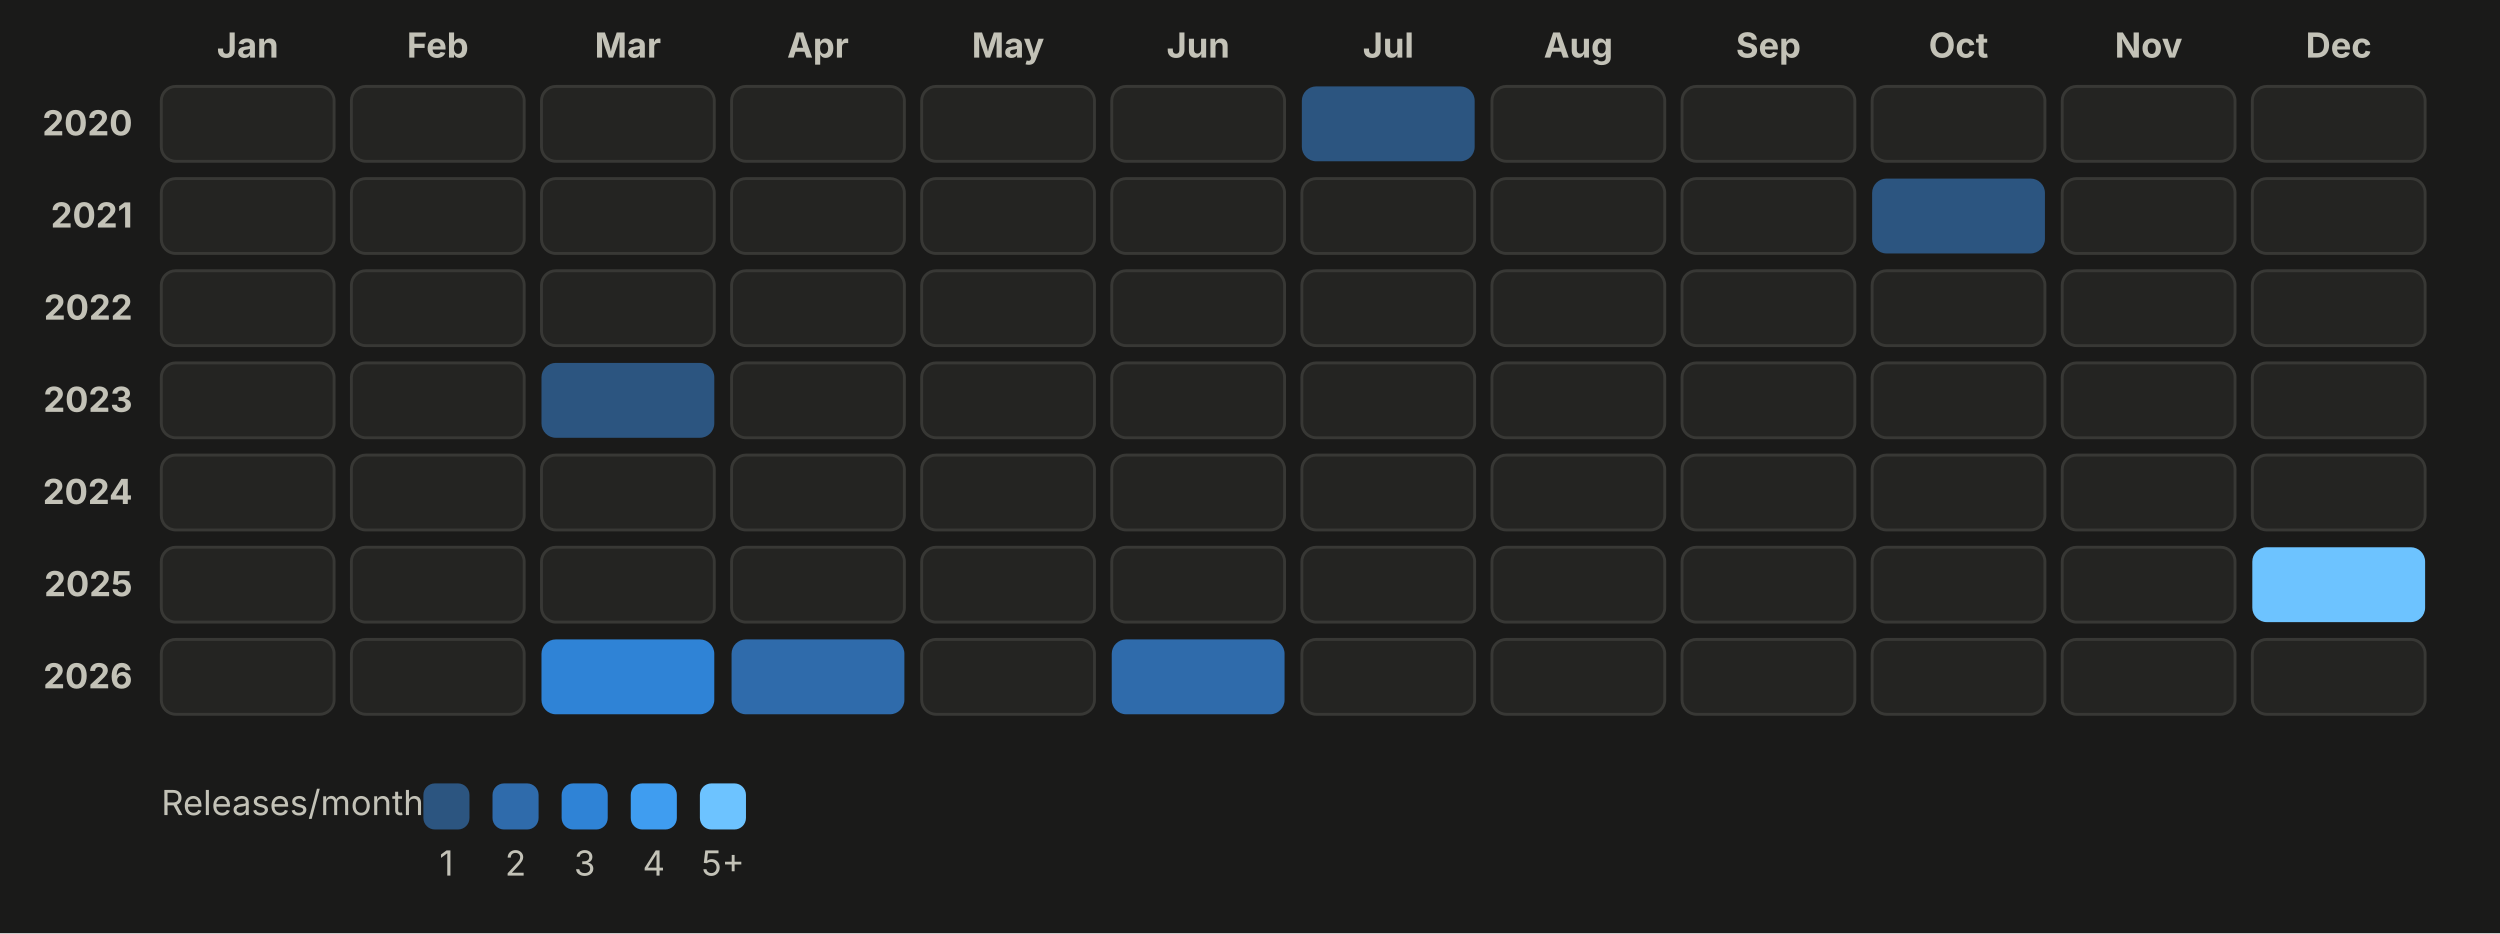
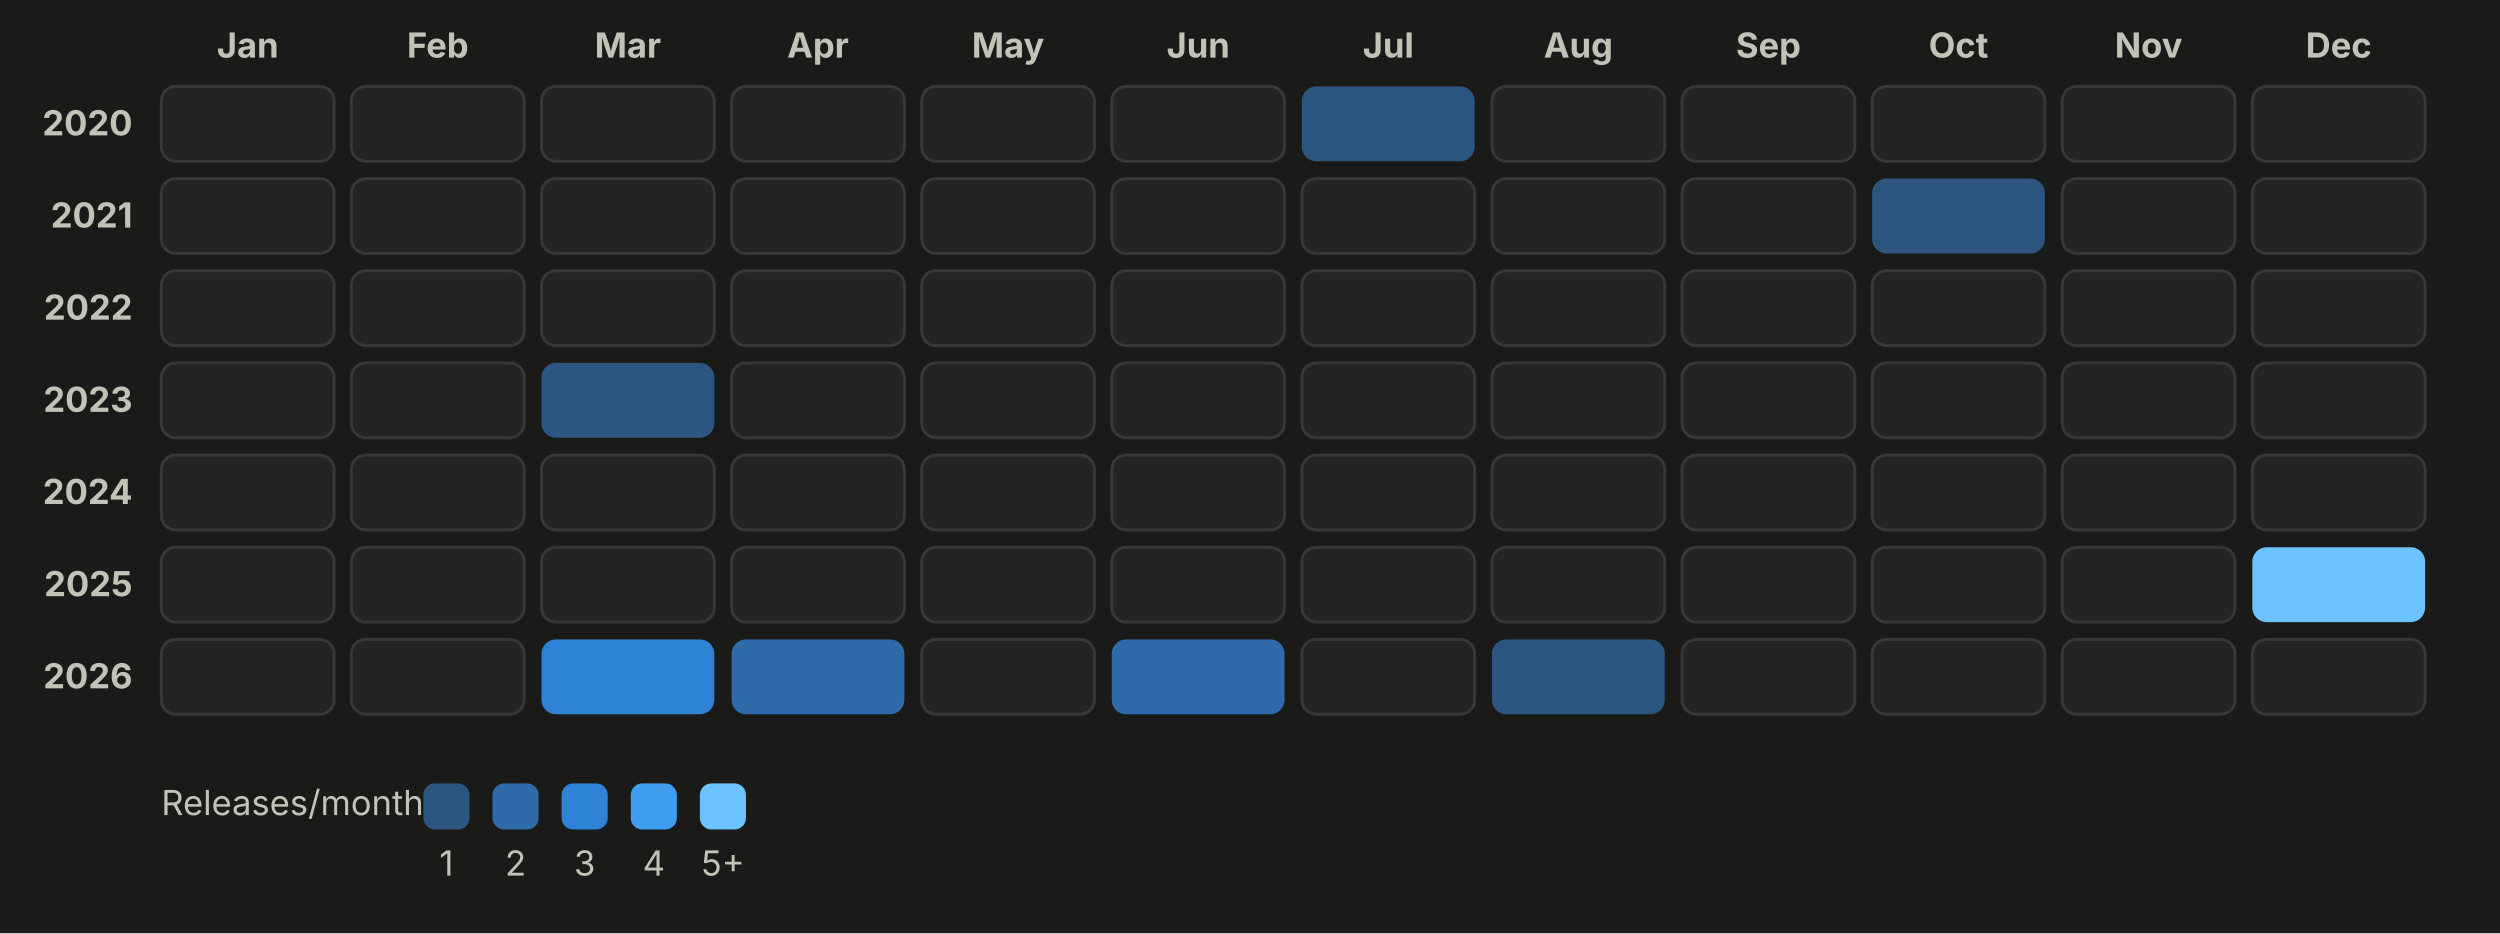
<svg xmlns="http://www.w3.org/2000/svg" width="868" height="324" viewBox="0 0 868 324">
  <rect width="868" height="324" fill="#1a1a19" />
  <style>text{font-family:"Segoe UI",Inter,Arial,sans-serif;fill:#ffffff}.title{font-size:22px;font-weight:700}.sub{font-size:12px;fill:#c3c2b7}.muted{font-size:11px;fill:#898781}.axis{font-size:12px;fill:#898781}.grid{stroke:#2c2c2a;stroke-width:1}.legend{font-size:12px;fill:#c3c2b7}.count{font-size:10px;font-weight:700}.axis-strong{font-size:12px;font-weight:700;fill:#c3c2b7}</style>
  <text x="86.0" y="20" text-anchor="middle" class="axis-strong">Jan</text>
  <text x="152.0" y="20" text-anchor="middle" class="axis-strong">Feb</text>
  <text x="218.0" y="20" text-anchor="middle" class="axis-strong">Mar</text>
  <text x="284.0" y="20" text-anchor="middle" class="axis-strong">Apr</text>
  <text x="350.0" y="20" text-anchor="middle" class="axis-strong">May</text>
  <text x="416.0" y="20" text-anchor="middle" class="axis-strong">Jun</text>
  <text x="482.0" y="20" text-anchor="middle" class="axis-strong">Jul</text>
  <text x="548.0" y="20" text-anchor="middle" class="axis-strong">Aug</text>
  <text x="614.0" y="20" text-anchor="middle" class="axis-strong">Sep</text>
  <text x="680.0" y="20" text-anchor="middle" class="axis-strong">Oct</text>
  <text x="746.0" y="20" text-anchor="middle" class="axis-strong">Nov</text>
  <text x="812.0" y="20" text-anchor="middle" class="axis-strong">Dec</text>
  <text x="46" y="47.0" text-anchor="end" class="axis-strong">2020</text>
  <rect x="56" y="30" width="60" height="26" rx="5" fill="#242422" stroke="#383835" stroke-width="1" />
  <rect x="122" y="30" width="60" height="26" rx="5" fill="#242422" stroke="#383835" stroke-width="1" />
  <rect x="188" y="30" width="60" height="26" rx="5" fill="#242422" stroke="#383835" stroke-width="1" />
  <rect x="254" y="30" width="60" height="26" rx="5" fill="#242422" stroke="#383835" stroke-width="1" />
  <rect x="320" y="30" width="60" height="26" rx="5" fill="#242422" stroke="#383835" stroke-width="1" />
  <rect x="386" y="30" width="60" height="26" rx="5" fill="#242422" stroke="#383835" stroke-width="1" />
  <rect x="452" y="30" width="60" height="26" rx="5" fill="#2c5580" />
  <rect x="518" y="30" width="60" height="26" rx="5" fill="#242422" stroke="#383835" stroke-width="1" />
  <rect x="584" y="30" width="60" height="26" rx="5" fill="#242422" stroke="#383835" stroke-width="1" />
  <rect x="650" y="30" width="60" height="26" rx="5" fill="#242422" stroke="#383835" stroke-width="1" />
  <rect x="716" y="30" width="60" height="26" rx="5" fill="#242422" stroke="#383835" stroke-width="1" />
  <rect x="782" y="30" width="60" height="26" rx="5" fill="#242422" stroke="#383835" stroke-width="1" />
  <text x="46" y="79.0" text-anchor="end" class="axis-strong">2021</text>
  <rect x="56" y="62" width="60" height="26" rx="5" fill="#242422" stroke="#383835" stroke-width="1" />
  <rect x="122" y="62" width="60" height="26" rx="5" fill="#242422" stroke="#383835" stroke-width="1" />
  <rect x="188" y="62" width="60" height="26" rx="5" fill="#242422" stroke="#383835" stroke-width="1" />
  <rect x="254" y="62" width="60" height="26" rx="5" fill="#242422" stroke="#383835" stroke-width="1" />
  <rect x="320" y="62" width="60" height="26" rx="5" fill="#242422" stroke="#383835" stroke-width="1" />
  <rect x="386" y="62" width="60" height="26" rx="5" fill="#242422" stroke="#383835" stroke-width="1" />
  <rect x="452" y="62" width="60" height="26" rx="5" fill="#242422" stroke="#383835" stroke-width="1" />
  <rect x="518" y="62" width="60" height="26" rx="5" fill="#242422" stroke="#383835" stroke-width="1" />
  <rect x="584" y="62" width="60" height="26" rx="5" fill="#242422" stroke="#383835" stroke-width="1" />
  <rect x="650" y="62" width="60" height="26" rx="5" fill="#2c5580" />
  <rect x="716" y="62" width="60" height="26" rx="5" fill="#242422" stroke="#383835" stroke-width="1" />
  <rect x="782" y="62" width="60" height="26" rx="5" fill="#242422" stroke="#383835" stroke-width="1" />
  <text x="46" y="111.0" text-anchor="end" class="axis-strong">2022</text>
  <rect x="56" y="94" width="60" height="26" rx="5" fill="#242422" stroke="#383835" stroke-width="1" />
  <rect x="122" y="94" width="60" height="26" rx="5" fill="#242422" stroke="#383835" stroke-width="1" />
  <rect x="188" y="94" width="60" height="26" rx="5" fill="#242422" stroke="#383835" stroke-width="1" />
  <rect x="254" y="94" width="60" height="26" rx="5" fill="#242422" stroke="#383835" stroke-width="1" />
  <rect x="320" y="94" width="60" height="26" rx="5" fill="#242422" stroke="#383835" stroke-width="1" />
  <rect x="386" y="94" width="60" height="26" rx="5" fill="#242422" stroke="#383835" stroke-width="1" />
  <rect x="452" y="94" width="60" height="26" rx="5" fill="#242422" stroke="#383835" stroke-width="1" />
  <rect x="518" y="94" width="60" height="26" rx="5" fill="#242422" stroke="#383835" stroke-width="1" />
  <rect x="584" y="94" width="60" height="26" rx="5" fill="#242422" stroke="#383835" stroke-width="1" />
  <rect x="650" y="94" width="60" height="26" rx="5" fill="#242422" stroke="#383835" stroke-width="1" />
  <rect x="716" y="94" width="60" height="26" rx="5" fill="#242422" stroke="#383835" stroke-width="1" />
  <rect x="782" y="94" width="60" height="26" rx="5" fill="#242422" stroke="#383835" stroke-width="1" />
  <text x="46" y="143.0" text-anchor="end" class="axis-strong">2023</text>
  <rect x="56" y="126" width="60" height="26" rx="5" fill="#242422" stroke="#383835" stroke-width="1" />
  <rect x="122" y="126" width="60" height="26" rx="5" fill="#242422" stroke="#383835" stroke-width="1" />
  <rect x="188" y="126" width="60" height="26" rx="5" fill="#2c5580" />
  <rect x="254" y="126" width="60" height="26" rx="5" fill="#242422" stroke="#383835" stroke-width="1" />
  <rect x="320" y="126" width="60" height="26" rx="5" fill="#242422" stroke="#383835" stroke-width="1" />
  <rect x="386" y="126" width="60" height="26" rx="5" fill="#242422" stroke="#383835" stroke-width="1" />
  <rect x="452" y="126" width="60" height="26" rx="5" fill="#242422" stroke="#383835" stroke-width="1" />
  <rect x="518" y="126" width="60" height="26" rx="5" fill="#242422" stroke="#383835" stroke-width="1" />
  <rect x="584" y="126" width="60" height="26" rx="5" fill="#242422" stroke="#383835" stroke-width="1" />
  <rect x="650" y="126" width="60" height="26" rx="5" fill="#242422" stroke="#383835" stroke-width="1" />
  <rect x="716" y="126" width="60" height="26" rx="5" fill="#242422" stroke="#383835" stroke-width="1" />
  <rect x="782" y="126" width="60" height="26" rx="5" fill="#242422" stroke="#383835" stroke-width="1" />
  <text x="46" y="175.0" text-anchor="end" class="axis-strong">2024</text>
  <rect x="56" y="158" width="60" height="26" rx="5" fill="#242422" stroke="#383835" stroke-width="1" />
  <rect x="122" y="158" width="60" height="26" rx="5" fill="#242422" stroke="#383835" stroke-width="1" />
  <rect x="188" y="158" width="60" height="26" rx="5" fill="#242422" stroke="#383835" stroke-width="1" />
  <rect x="254" y="158" width="60" height="26" rx="5" fill="#242422" stroke="#383835" stroke-width="1" />
  <rect x="320" y="158" width="60" height="26" rx="5" fill="#242422" stroke="#383835" stroke-width="1" />
  <rect x="386" y="158" width="60" height="26" rx="5" fill="#242422" stroke="#383835" stroke-width="1" />
  <rect x="452" y="158" width="60" height="26" rx="5" fill="#242422" stroke="#383835" stroke-width="1" />
  <rect x="518" y="158" width="60" height="26" rx="5" fill="#242422" stroke="#383835" stroke-width="1" />
  <rect x="584" y="158" width="60" height="26" rx="5" fill="#242422" stroke="#383835" stroke-width="1" />
  <rect x="650" y="158" width="60" height="26" rx="5" fill="#242422" stroke="#383835" stroke-width="1" />
  <rect x="716" y="158" width="60" height="26" rx="5" fill="#242422" stroke="#383835" stroke-width="1" />
  <rect x="782" y="158" width="60" height="26" rx="5" fill="#242422" stroke="#383835" stroke-width="1" />
  <text x="46" y="207.0" text-anchor="end" class="axis-strong">2025</text>
  <rect x="56" y="190" width="60" height="26" rx="5" fill="#242422" stroke="#383835" stroke-width="1" />
  <rect x="122" y="190" width="60" height="26" rx="5" fill="#242422" stroke="#383835" stroke-width="1" />
  <rect x="188" y="190" width="60" height="26" rx="5" fill="#242422" stroke="#383835" stroke-width="1" />
  <rect x="254" y="190" width="60" height="26" rx="5" fill="#242422" stroke="#383835" stroke-width="1" />
  <rect x="320" y="190" width="60" height="26" rx="5" fill="#242422" stroke="#383835" stroke-width="1" />
  <rect x="386" y="190" width="60" height="26" rx="5" fill="#242422" stroke="#383835" stroke-width="1" />
  <rect x="452" y="190" width="60" height="26" rx="5" fill="#242422" stroke="#383835" stroke-width="1" />
  <rect x="518" y="190" width="60" height="26" rx="5" fill="#242422" stroke="#383835" stroke-width="1" />
  <rect x="584" y="190" width="60" height="26" rx="5" fill="#242422" stroke="#383835" stroke-width="1" />
  <rect x="650" y="190" width="60" height="26" rx="5" fill="#242422" stroke="#383835" stroke-width="1" />
  <rect x="716" y="190" width="60" height="26" rx="5" fill="#242422" stroke="#383835" stroke-width="1" />
  <rect x="782" y="190" width="60" height="26" rx="5" fill="#6dc3ff" />
  <text x="46" y="239.0" text-anchor="end" class="axis-strong">2026</text>
  <rect x="56" y="222" width="60" height="26" rx="5" fill="#242422" stroke="#383835" stroke-width="1" />
  <rect x="122" y="222" width="60" height="26" rx="5" fill="#242422" stroke="#383835" stroke-width="1" />
  <rect x="188" y="222" width="60" height="26" rx="5" fill="#2f83d6" />
  <rect x="254" y="222" width="60" height="26" rx="5" fill="#2f6bab" />
  <rect x="320" y="222" width="60" height="26" rx="5" fill="#242422" stroke="#383835" stroke-width="1" />
  <rect x="386" y="222" width="60" height="26" rx="5" fill="#2f6bab" />
  <rect x="452" y="222" width="60" height="26" rx="5" fill="#242422" stroke="#383835" stroke-width="1" />
-   <rect x="518" y="222" width="60" height="26" rx="5" fill="#242422" stroke="#383835" stroke-width="1" />
+   <rect x="518" y="222" width="60" height="26" rx="5" fill="#2c5580" />
  <rect x="584" y="222" width="60" height="26" rx="5" fill="#242422" stroke="#383835" stroke-width="1" />
  <rect x="650" y="222" width="60" height="26" rx="5" fill="#242422" stroke="#383835" stroke-width="1" />
  <rect x="716" y="222" width="60" height="26" rx="5" fill="#242422" stroke="#383835" stroke-width="1" />
  <rect x="782" y="222" width="60" height="26" rx="5" fill="#242422" stroke="#383835" stroke-width="1" />
  <text x="56" y="283" class="legend">Releases/month:</text>
  <rect x="147" y="272" width="16" height="16" rx="4" fill="#2c5580" />
  <text x="155" y="304" text-anchor="middle" class="legend">1</text>
  <rect x="171" y="272" width="16" height="16" rx="4" fill="#2f6bab" />
  <text x="179" y="304" text-anchor="middle" class="legend">2</text>
  <rect x="195" y="272" width="16" height="16" rx="4" fill="#2f83d6" />
  <text x="203" y="304" text-anchor="middle" class="legend">3</text>
  <rect x="219" y="272" width="16" height="16" rx="4" fill="#3f9df0" />
  <text x="227" y="304" text-anchor="middle" class="legend">4</text>
  <rect x="243" y="272" width="16" height="16" rx="4" fill="#6dc3ff" />
  <text x="251" y="304" text-anchor="middle" class="legend">5+</text>
</svg>
